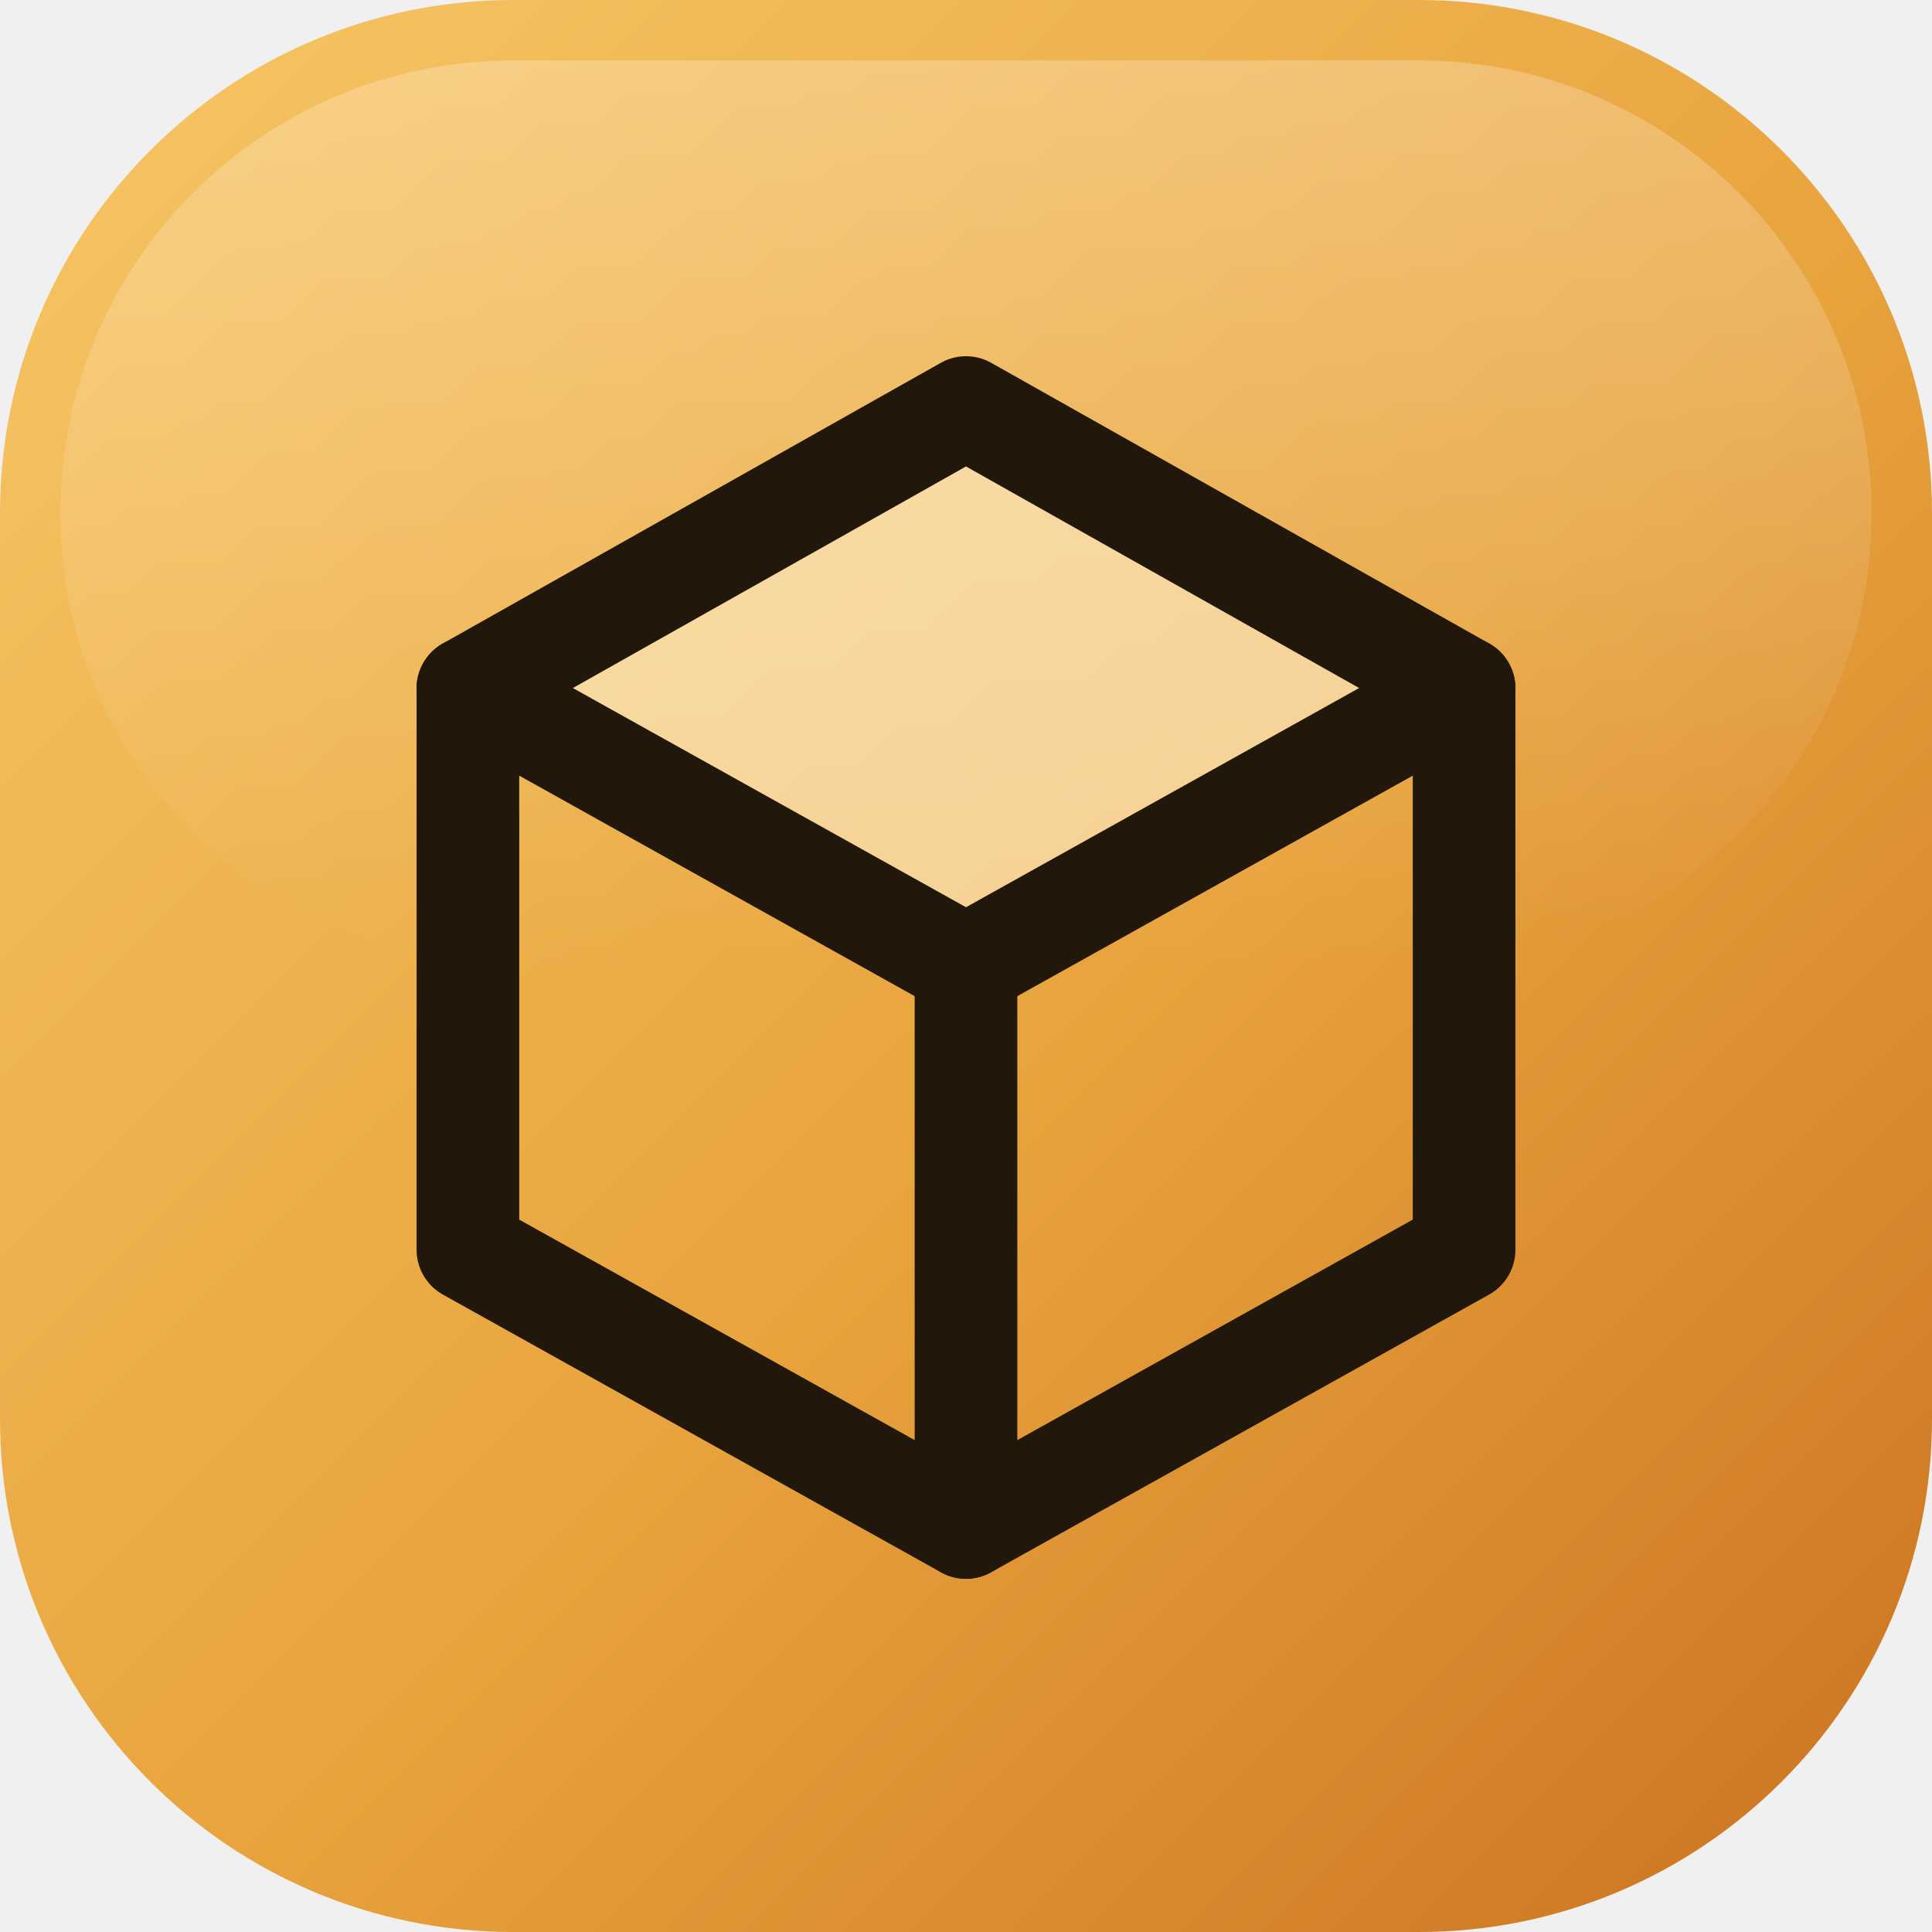
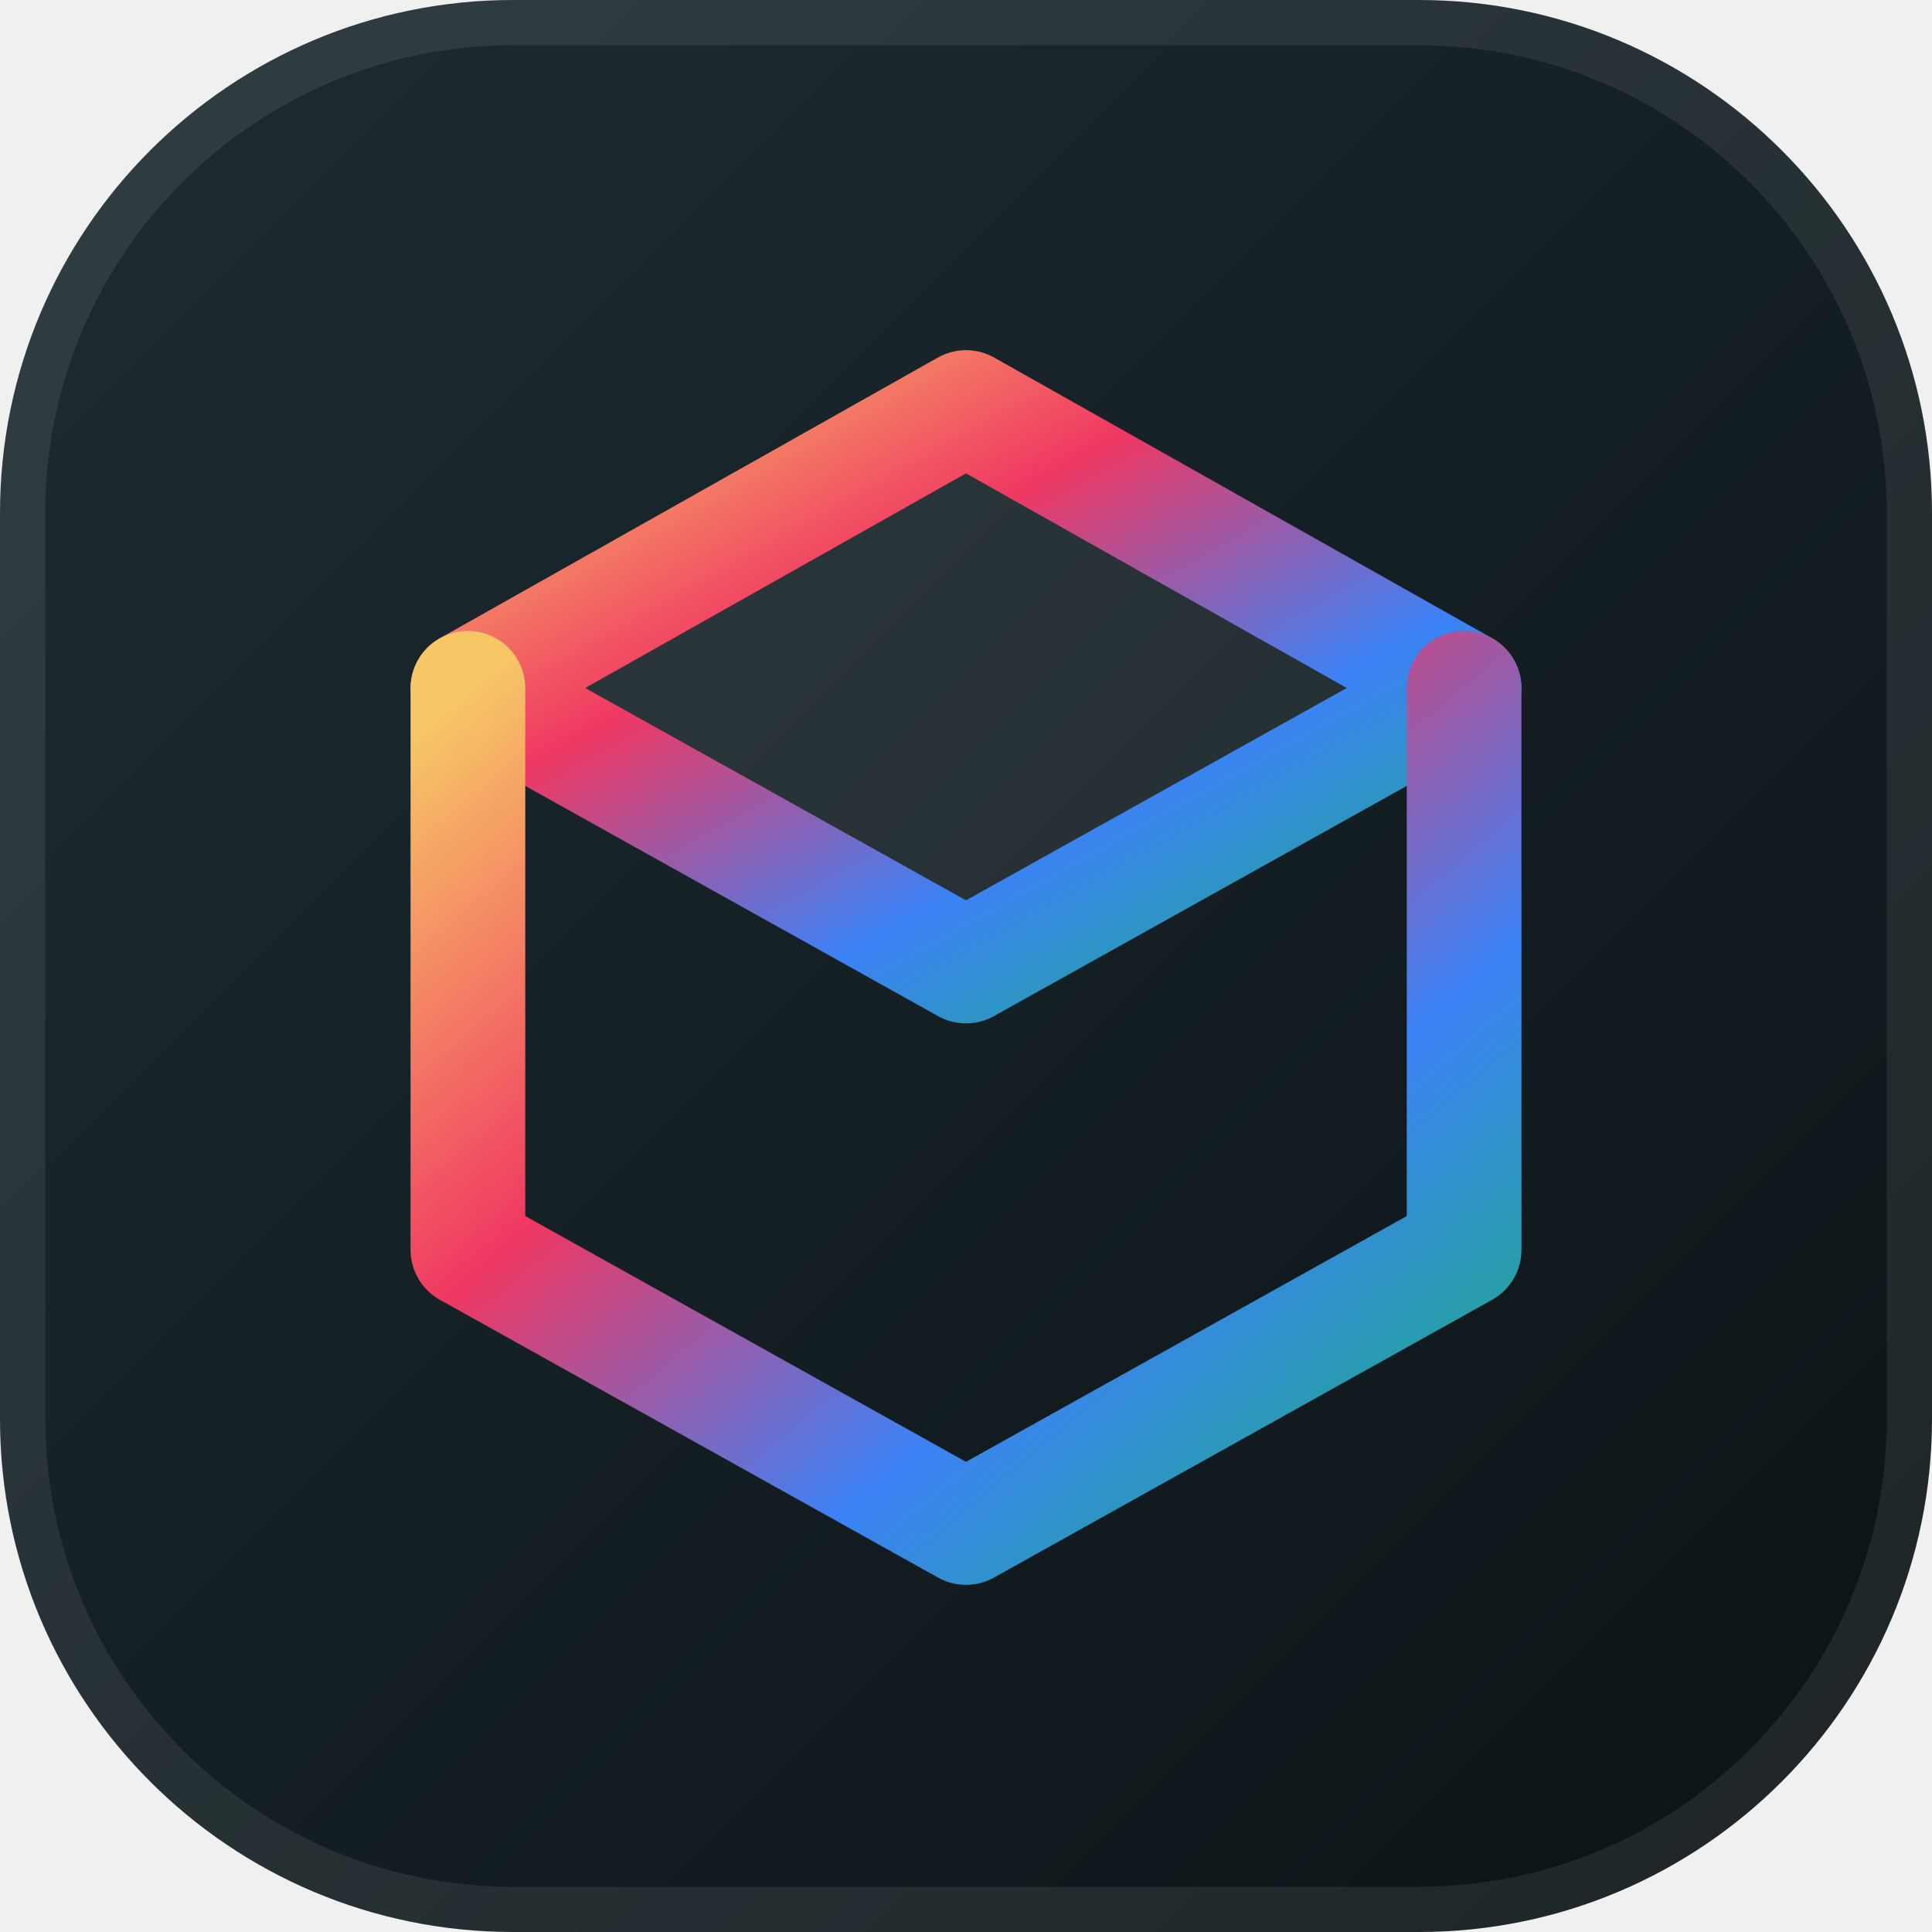
<svg xmlns="http://www.w3.org/2000/svg" viewBox="0 0 64 64" width="100%" height="100%">
  <defs>
    <linearGradient id="bg" x1="0" y1="0" x2="1" y2="1">
+       <stop offset="0" stop-color="#1E2D33" />
+       <stop offset="1" stop-color="#0B1215" />
+     </linearGradient>
+     <linearGradient id="ln" x1="0" y1="0" x2="1" y2="1">
      <stop offset="0" stop-color="#F7C766" />
-       <stop offset=".55" stop-color="#E8A33D" />
-       <stop offset="1" stop-color="#C9711F" />
-     </linearGradient>
-     <linearGradient id="hi" x1="0" y1="0" x2="0" y2="1">
-       <stop offset="0" stop-color="#fff" stop-opacity=".45" />
-       <stop offset="1" stop-color="#fff" stop-opacity="0" />
+       <stop offset=".35" stop-color="#F03862" />
+       <stop offset=".68" stop-color="#3B82F6" />
+       <stop offset="1" stop-color="#1BAF7A" />
    </linearGradient>
  </defs>
  <rect width="64" height="64" rx="17" fill="url(#bg)" />
-   <rect x="2" y="2" width="60" height="30" rx="15" fill="url(#hi)" opacity=".55" />
-   <g fill="none" stroke="#21170A" stroke-width="3.4" stroke-linejoin="round" stroke-linecap="round">
-     <path d="M32 13.5 48.5 22.8 32 32 15.5 22.8Z" fill="#FFF3D6" fill-opacity=".55" />
+   <rect x=".75" y=".75" width="62.5" height="62.5" rx="16.25" fill="none" stroke="#fff" stroke-opacity=".08" stroke-width="1.5" />
+   <g fill="none" stroke="url(#ln)" stroke-width="3.8" stroke-linejoin="round" stroke-linecap="round">
+     <path d="M32 13.5 48.5 22.8 32 32 15.5 22.8Z" fill="#fff" fill-opacity=".08" />
    <path d="M15.5 22.8V41.4L32 50.6 48.5 41.4V22.8" />
    <path d="M32 32V50.6" />
  </g>
</svg>
